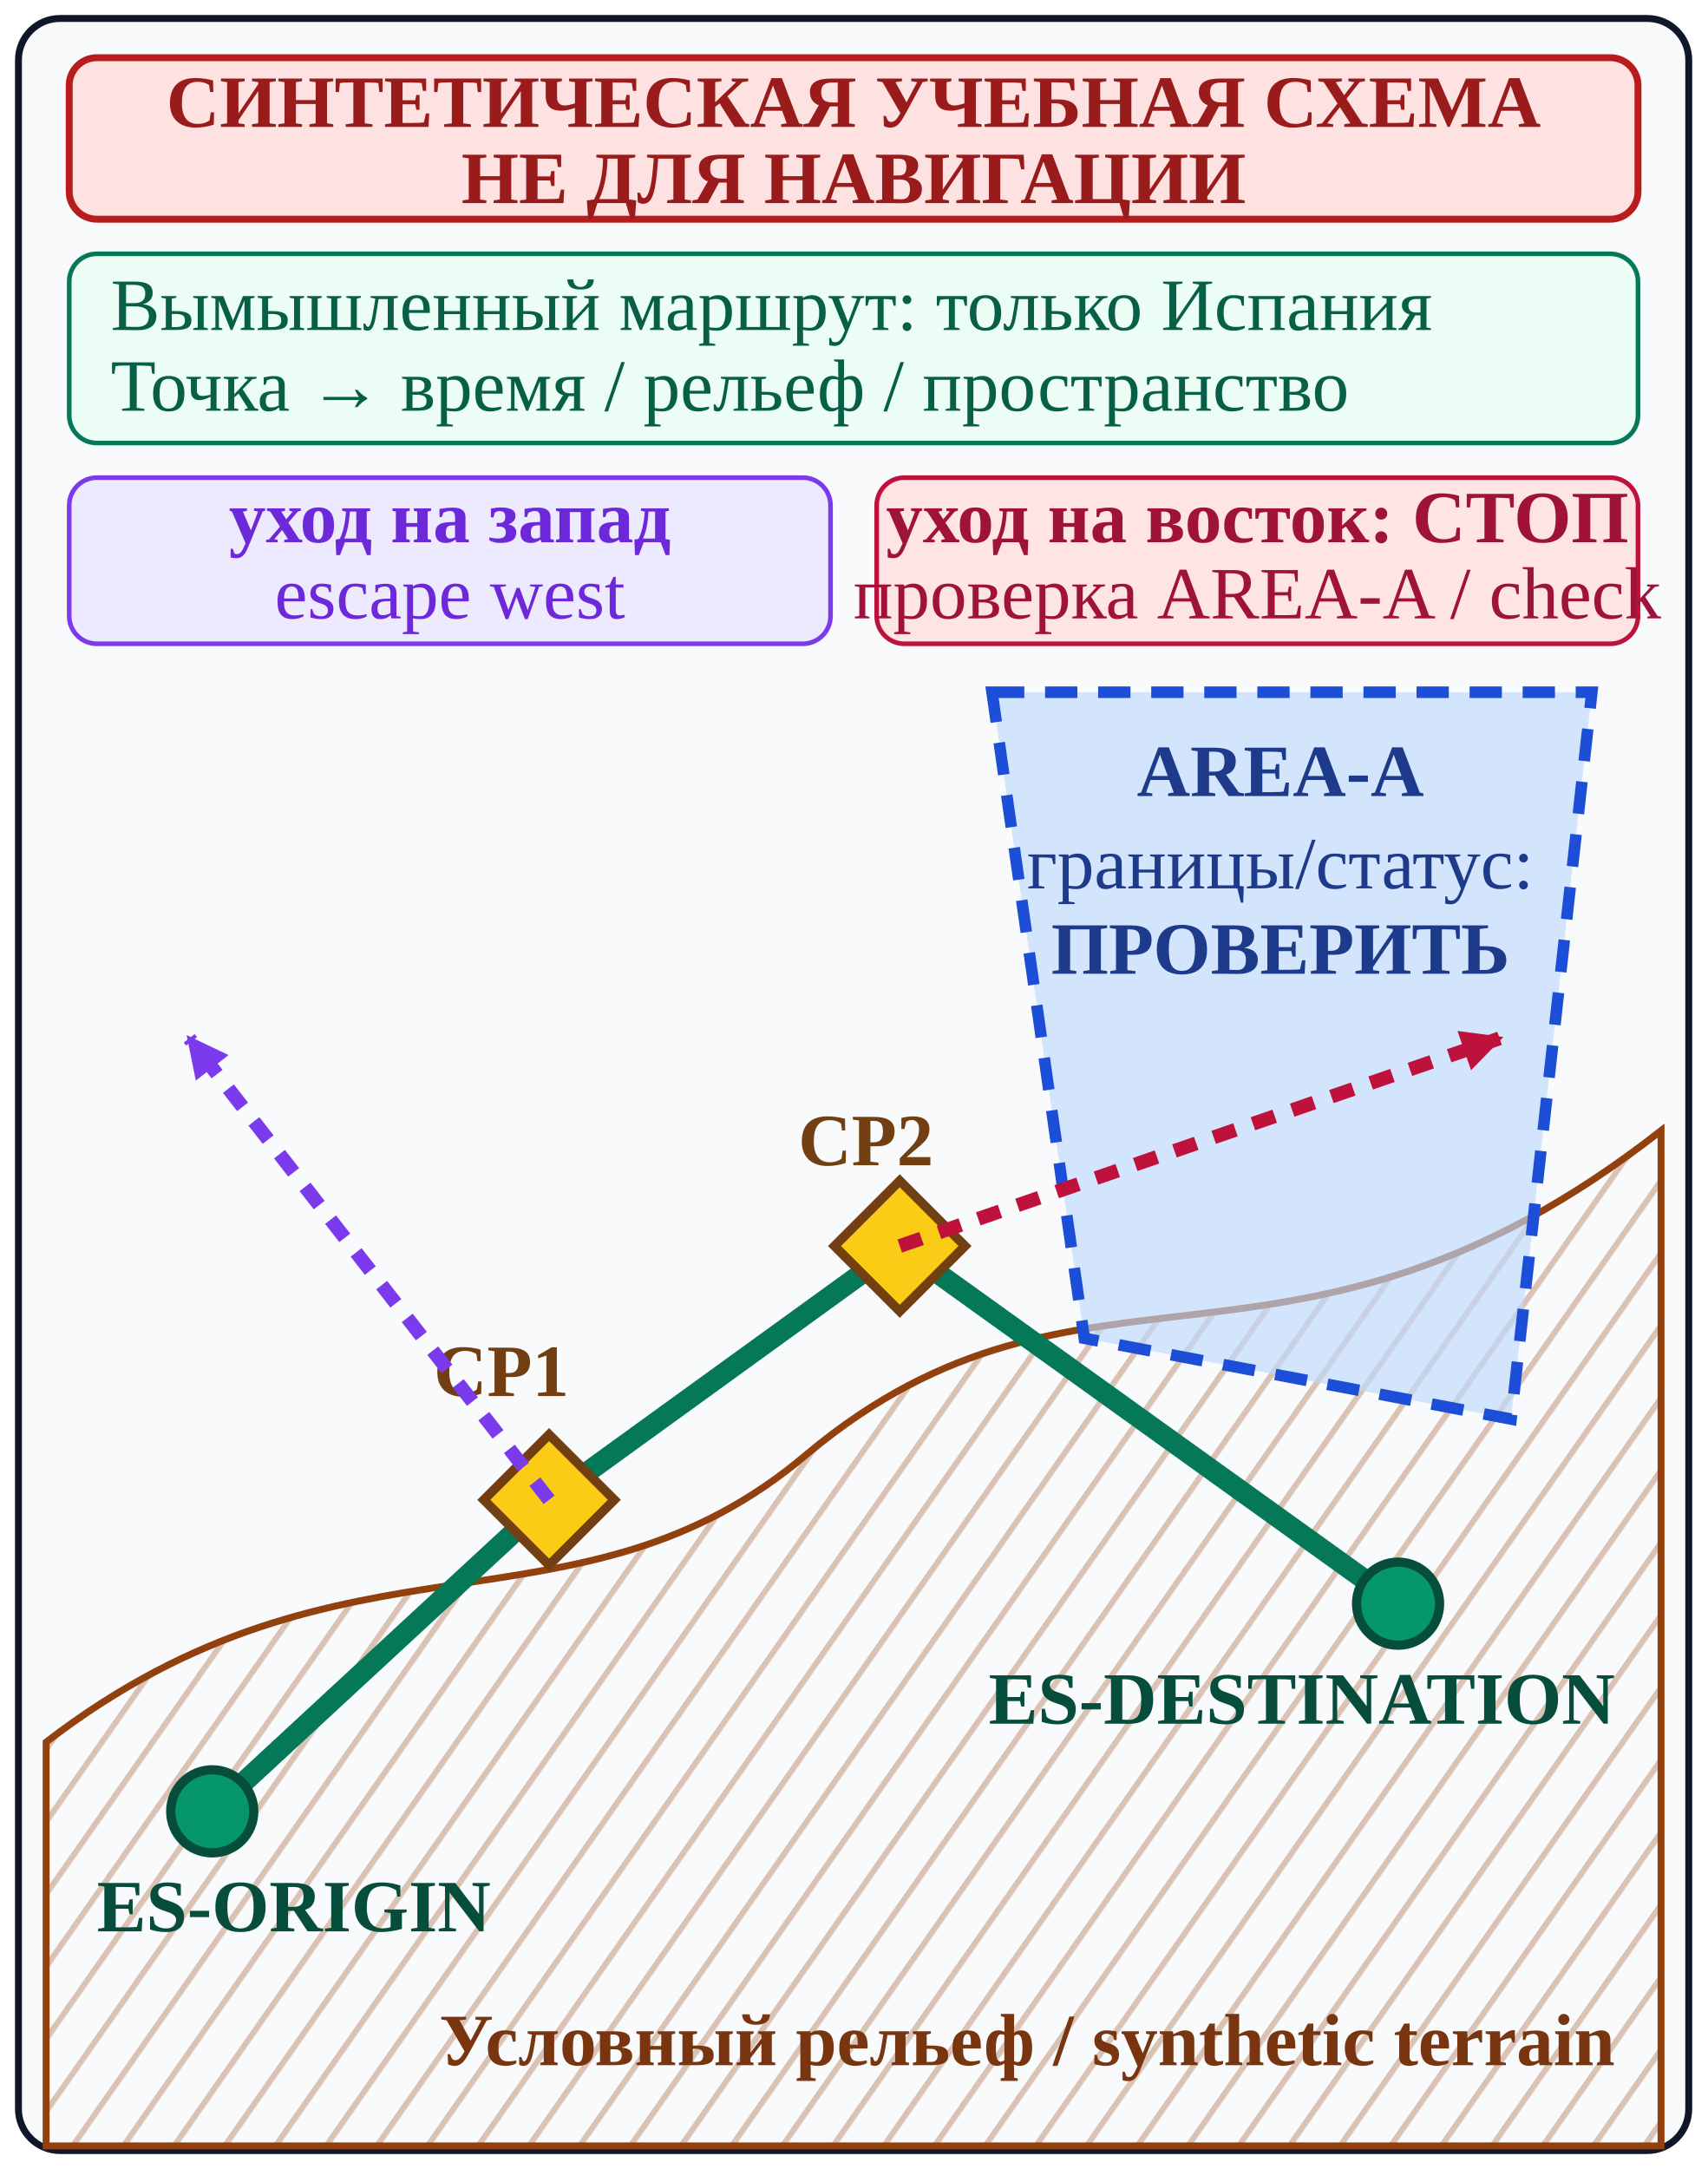
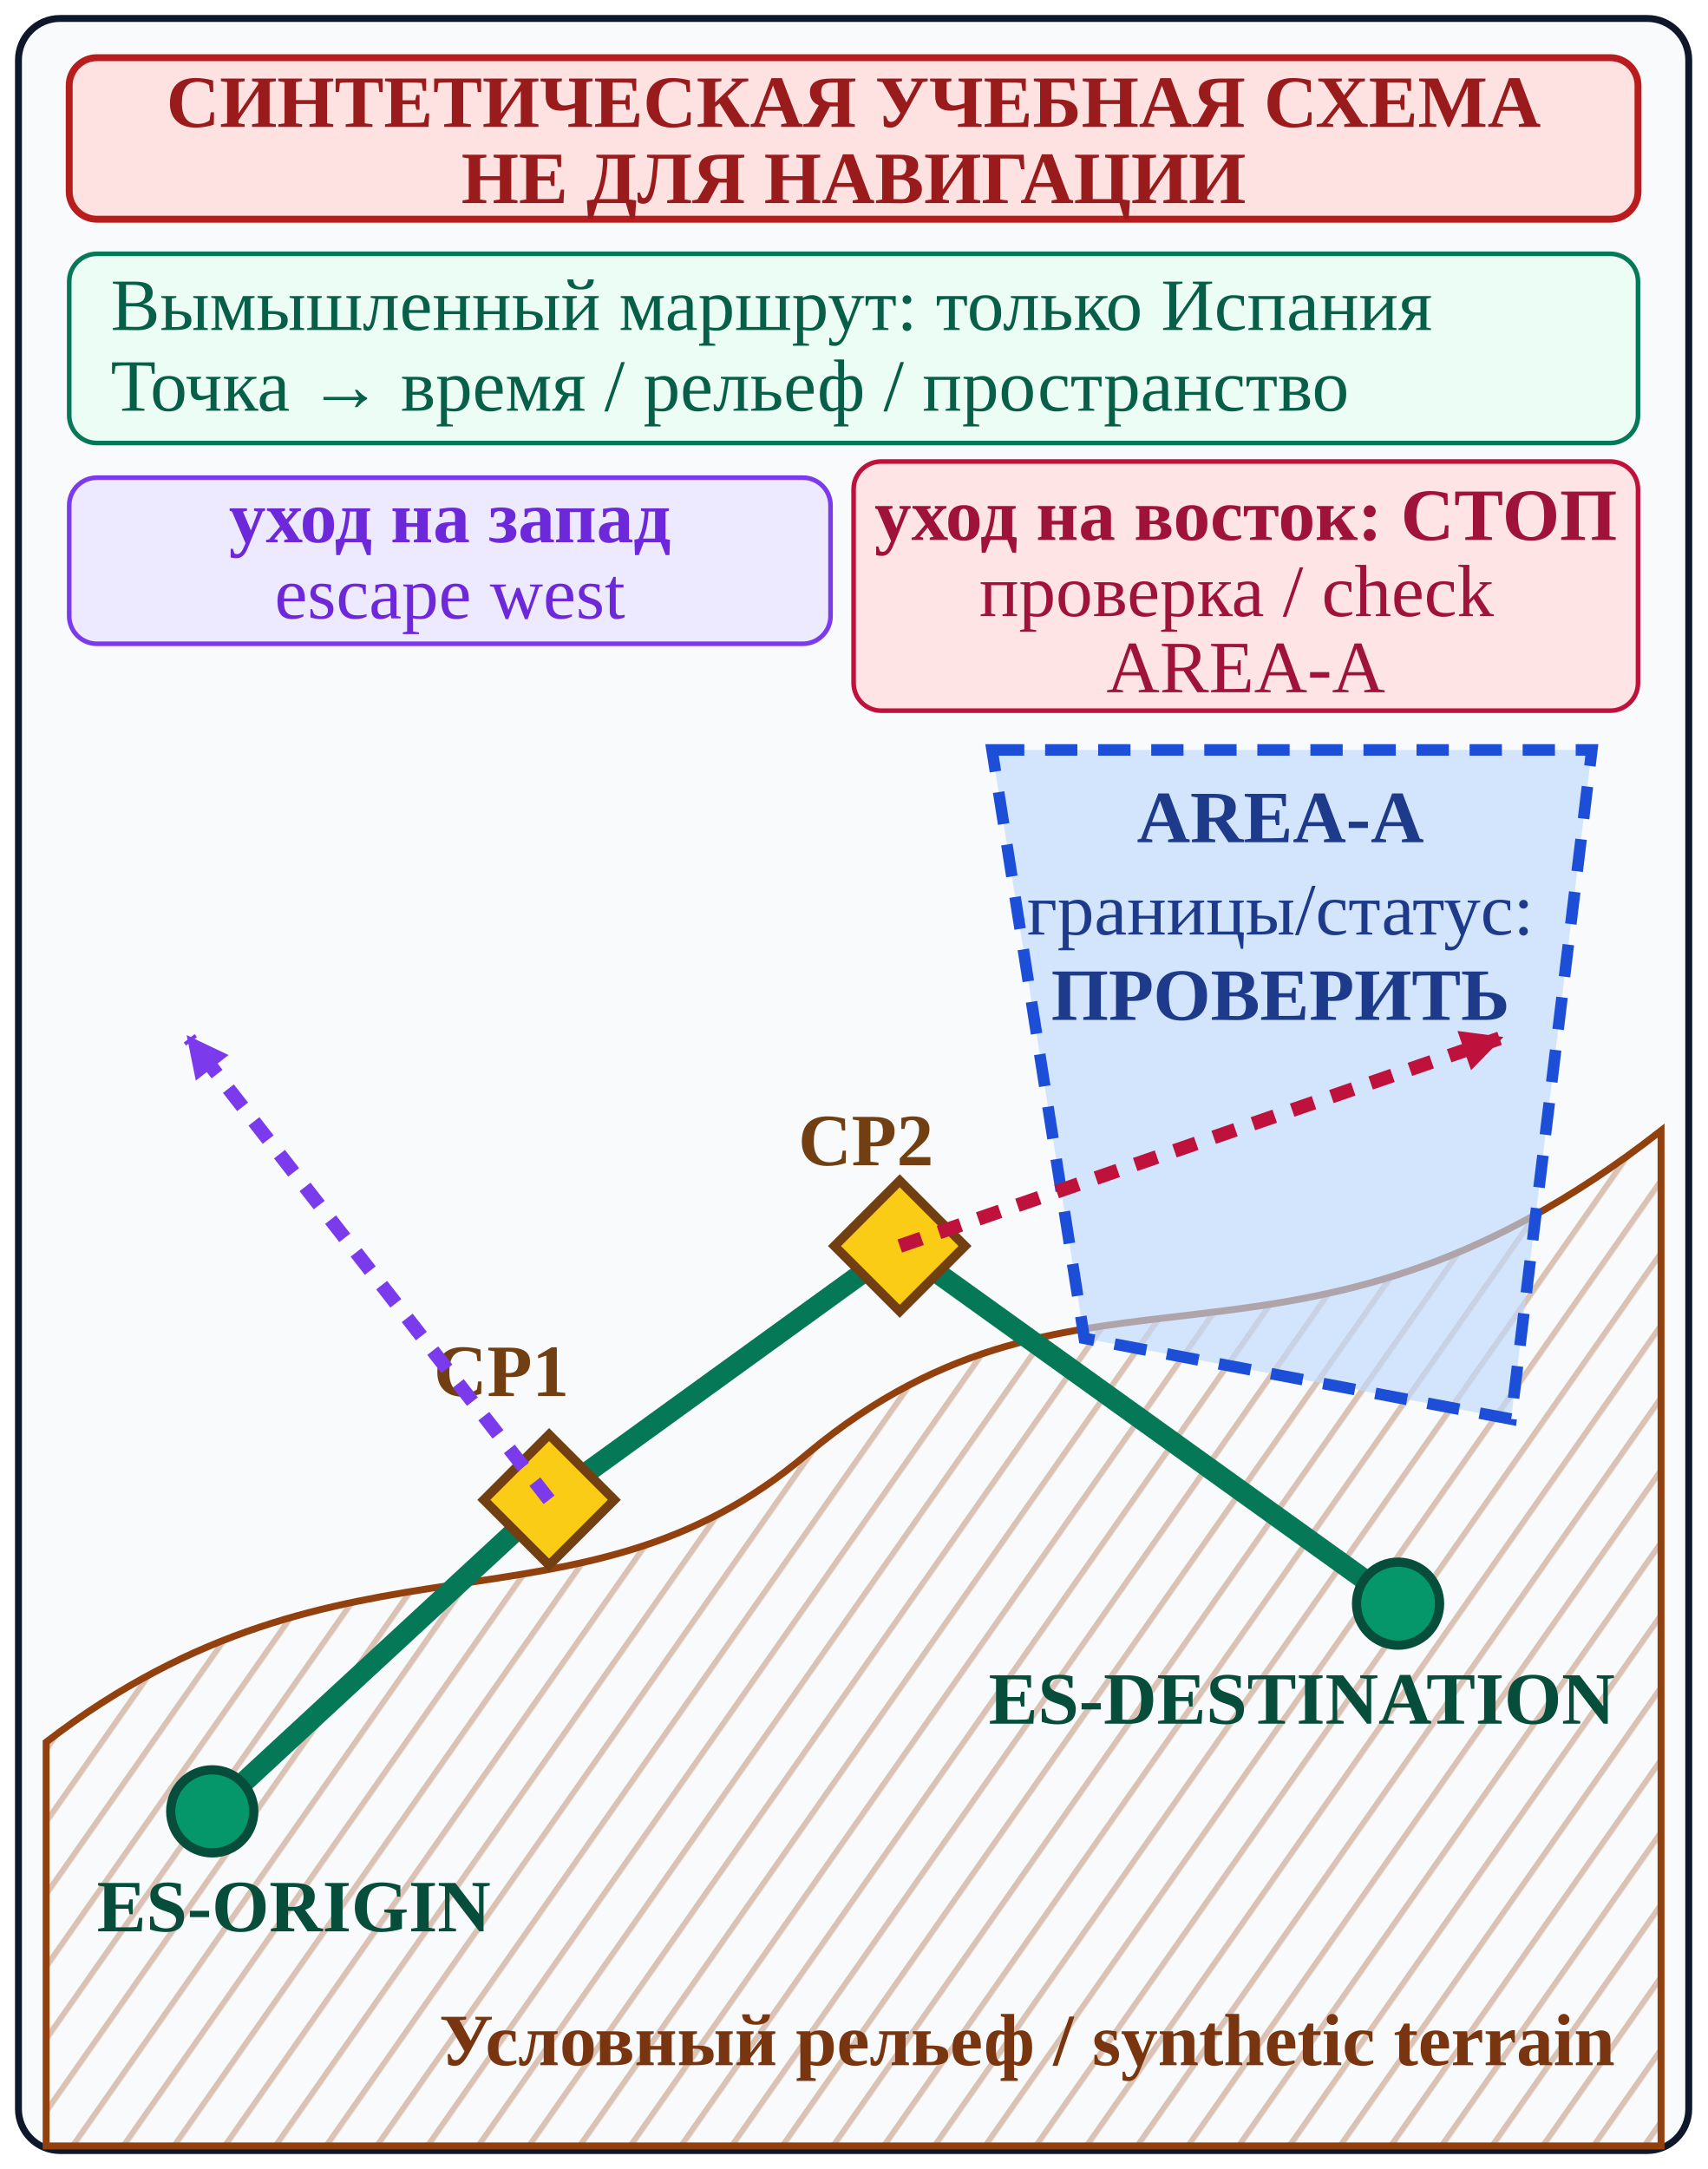
<svg xmlns="http://www.w3.org/2000/svg" viewBox="0 0 740 940" role="img" aria-labelledby="route-title route-desc">
  <defs>
    <marker id="route-arrow" viewBox="0 0 10 10" refX="9" refY="5" markerWidth="18" markerHeight="18" markerUnits="userSpaceOnUse" orient="auto-start-reverse">
      <path d="M 0 0 L 10 5 L 0 10 z" fill="context-stroke" />
    </marker>
    <pattern id="terrain-pattern" width="18" height="18" patternUnits="userSpaceOnUse" patternTransform="rotate(35)">
      <line x1="0" y1="0" x2="0" y2="18" stroke="#92400e" stroke-width="5" opacity="0.3" />
    </pattern>
  </defs>
  <rect x="8" y="8" width="724" height="924" rx="18" fill="#f8fafc" stroke="#0f172a" stroke-width="3" />
  <rect x="30" y="25" width="680" height="70" rx="12" fill="#fee2e2" stroke="#b91c1c" stroke-width="3" />
  <text x="370" y="55" text-anchor="middle" font-size="32" font-weight="700" fill="#991b1b">СИНТЕТИЧЕСКАЯ УЧЕБНАЯ СХЕМА</text>
  <text x="370" y="88" text-anchor="middle" font-size="32" font-weight="700" fill="#991b1b">НЕ ДЛЯ НАВИГАЦИИ</text>
  <rect x="30" y="110" width="680" height="82" rx="12" fill="#ecfdf5" stroke="#047857" stroke-width="2" />
  <text x="48" y="143" font-size="32" fill="#065f46">Вымышленный маршрут: только Испания</text>
  <text x="48" y="178" font-size="32" fill="#065f46">Точка → время / рельеф / пространство</text>
  <rect x="30" y="207" width="330" height="72" rx="12" fill="#ede9fe" stroke="#7c3aed" stroke-width="2" />
  <text x="195" y="235" text-anchor="middle" font-size="32" font-weight="700" fill="#6d28d9">уход на запад</text>
  <text x="195" y="268" text-anchor="middle" font-size="32" fill="#6d28d9">escape west</text>
-   <rect x="380" y="207" width="330" height="72" rx="12" fill="#ffe4e6" stroke="#be123c" stroke-width="2" />
-   <text x="545" y="235" text-anchor="middle" font-size="32" font-weight="700" fill="#9f1239">уход на восток: СТОП</text>
-   <text x="545" y="268" text-anchor="middle" font-size="32" fill="#9f1239">проверка AREA-A / check</text>
+   <g id="escape-east-callout">
+     <rect x="370" y="200" width="340" height="108" rx="12" fill="#ffe4e6" stroke="#be123c" stroke-width="2" />
+     <text x="540" y="234" text-anchor="middle" font-size="32" font-weight="700" fill="#9f1239">уход на восток: СТОП</text>
+     <text x="540" y="267" text-anchor="middle" font-size="32" fill="#9f1239">
+       <tspan x="540" y="267">проверка / check</tspan>
+       <tspan x="540" y="300">AREA-A</tspan>
+     </text>
+   </g>
  <g id="terrain">
    <path d="M 20 755 C 150 655, 250 715, 350 630 C 470 530, 560 615, 720 490 L 720 930 L 20 930 Z" fill="url(#terrain-pattern)" stroke="#92400e" stroke-width="3" />
    <text x="700" y="895" text-anchor="end" font-size="32" font-weight="700" fill="#78350f">Условный рельеф / synthetic terrain</text>
  </g>
  <g id="airspace">
-     <path d="M 430 300 L 690 300 L 655 615 L 470 580 Z" fill="#bfdbfe" fill-opacity="0.65" stroke="#1d4ed8" stroke-width="5" stroke-dasharray="14 9" />
-     <text x="555" y="345" text-anchor="middle" font-size="32" font-weight="700" fill="#1e3a8a">AREA-A</text>
-     <text x="555" y="385" text-anchor="middle" font-size="32" fill="#1e3a8a">границы/статус:</text>
-     <text x="555" y="422" text-anchor="middle" font-size="32" font-weight="700" fill="#1e3a8a">ПРОВЕРИТЬ</text>
+     <path d="M 430 325 L 690 325 L 655 615 L 470 580 Z" fill="#bfdbfe" fill-opacity="0.65" stroke="#1d4ed8" stroke-width="5" stroke-dasharray="14 9" />
+     <text x="555" y="365" text-anchor="middle" font-size="32" font-weight="700" fill="#1e3a8a">AREA-A</text>
+     <text x="555" y="405" text-anchor="middle" font-size="32" fill="#1e3a8a">границы/статус:</text>
+     <text x="555" y="442" text-anchor="middle" font-size="32" font-weight="700" fill="#1e3a8a">ПРОВЕРИТЬ</text>
  </g>
  <g id="route-line" fill="none" stroke="#047857" stroke-width="9">
    <path d="M 92 785 L 238 650 L 390 540 L 606 695" marker-end="url(#route-arrow)" />
  </g>
  <g id="origin">
    <circle cx="92" cy="785" r="18" fill="#059669" stroke="#064e3b" stroke-width="4" />
    <text x="42" y="837" font-size="32" font-weight="700" fill="#064e3b">ES-ORIGIN</text>
  </g>
  <g id="checkpoint-1">
    <rect x="218" y="630" width="40" height="40" transform="rotate(45 238 650)" fill="#facc15" stroke="#713f12" stroke-width="4" />
    <text x="188" y="605" font-size="32" font-weight="700" fill="#713f12">CP1</text>
  </g>
  <g id="checkpoint-2">
    <rect x="370" y="520" width="40" height="40" transform="rotate(45 390 540)" fill="#facc15" stroke="#713f12" stroke-width="4" />
    <text x="346" y="505" font-size="32" font-weight="700" fill="#713f12">CP2</text>
  </g>
  <g id="destination">
    <circle cx="606" cy="695" r="18" fill="#059669" stroke="#064e3b" stroke-width="4" />
    <text x="700" y="747" text-anchor="end" font-size="32" font-weight="700" fill="#064e3b">ES-DESTINATION</text>
  </g>
  <g id="escape-west">
    <line x1="238" y1="650" x2="82" y2="450" stroke="#7c3aed" stroke-width="6" stroke-dasharray="10 8" marker-end="url(#route-arrow)" />
  </g>
  <g id="escape-east">
    <line x1="390" y1="540" x2="650" y2="450" stroke="#be123c" stroke-width="6" stroke-dasharray="10 8" marker-end="url(#route-arrow)" />
  </g>
</svg>
